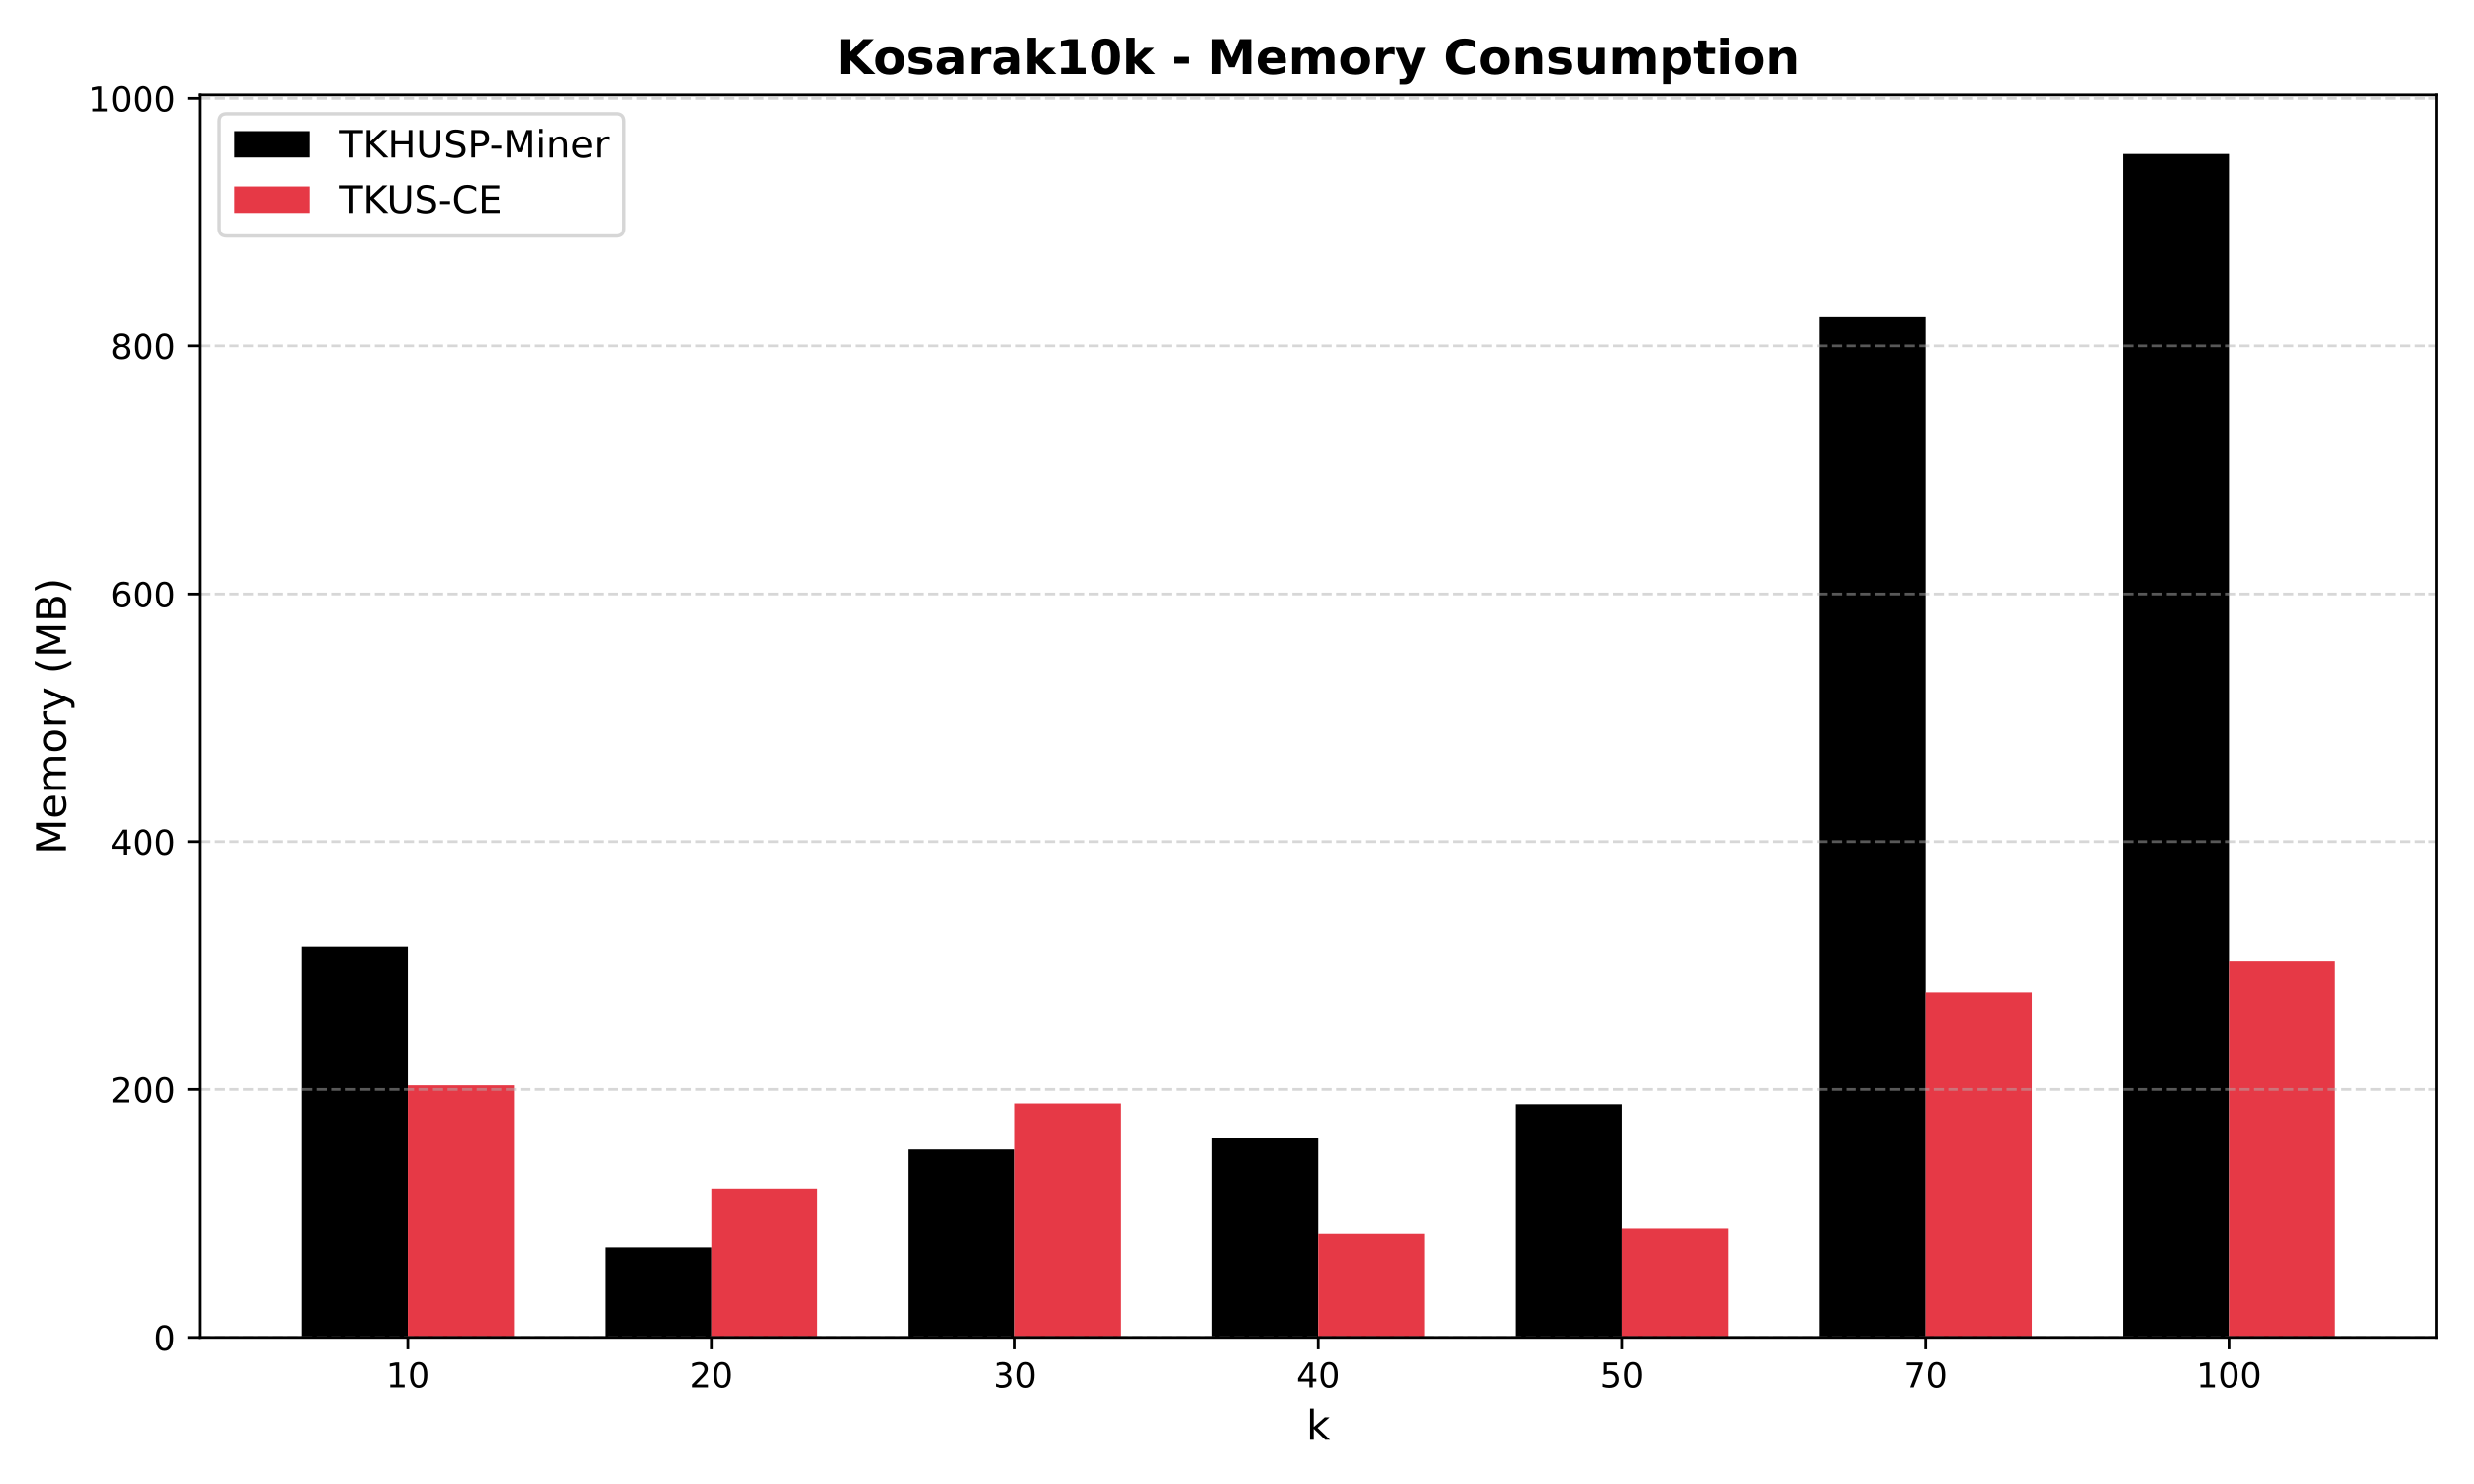
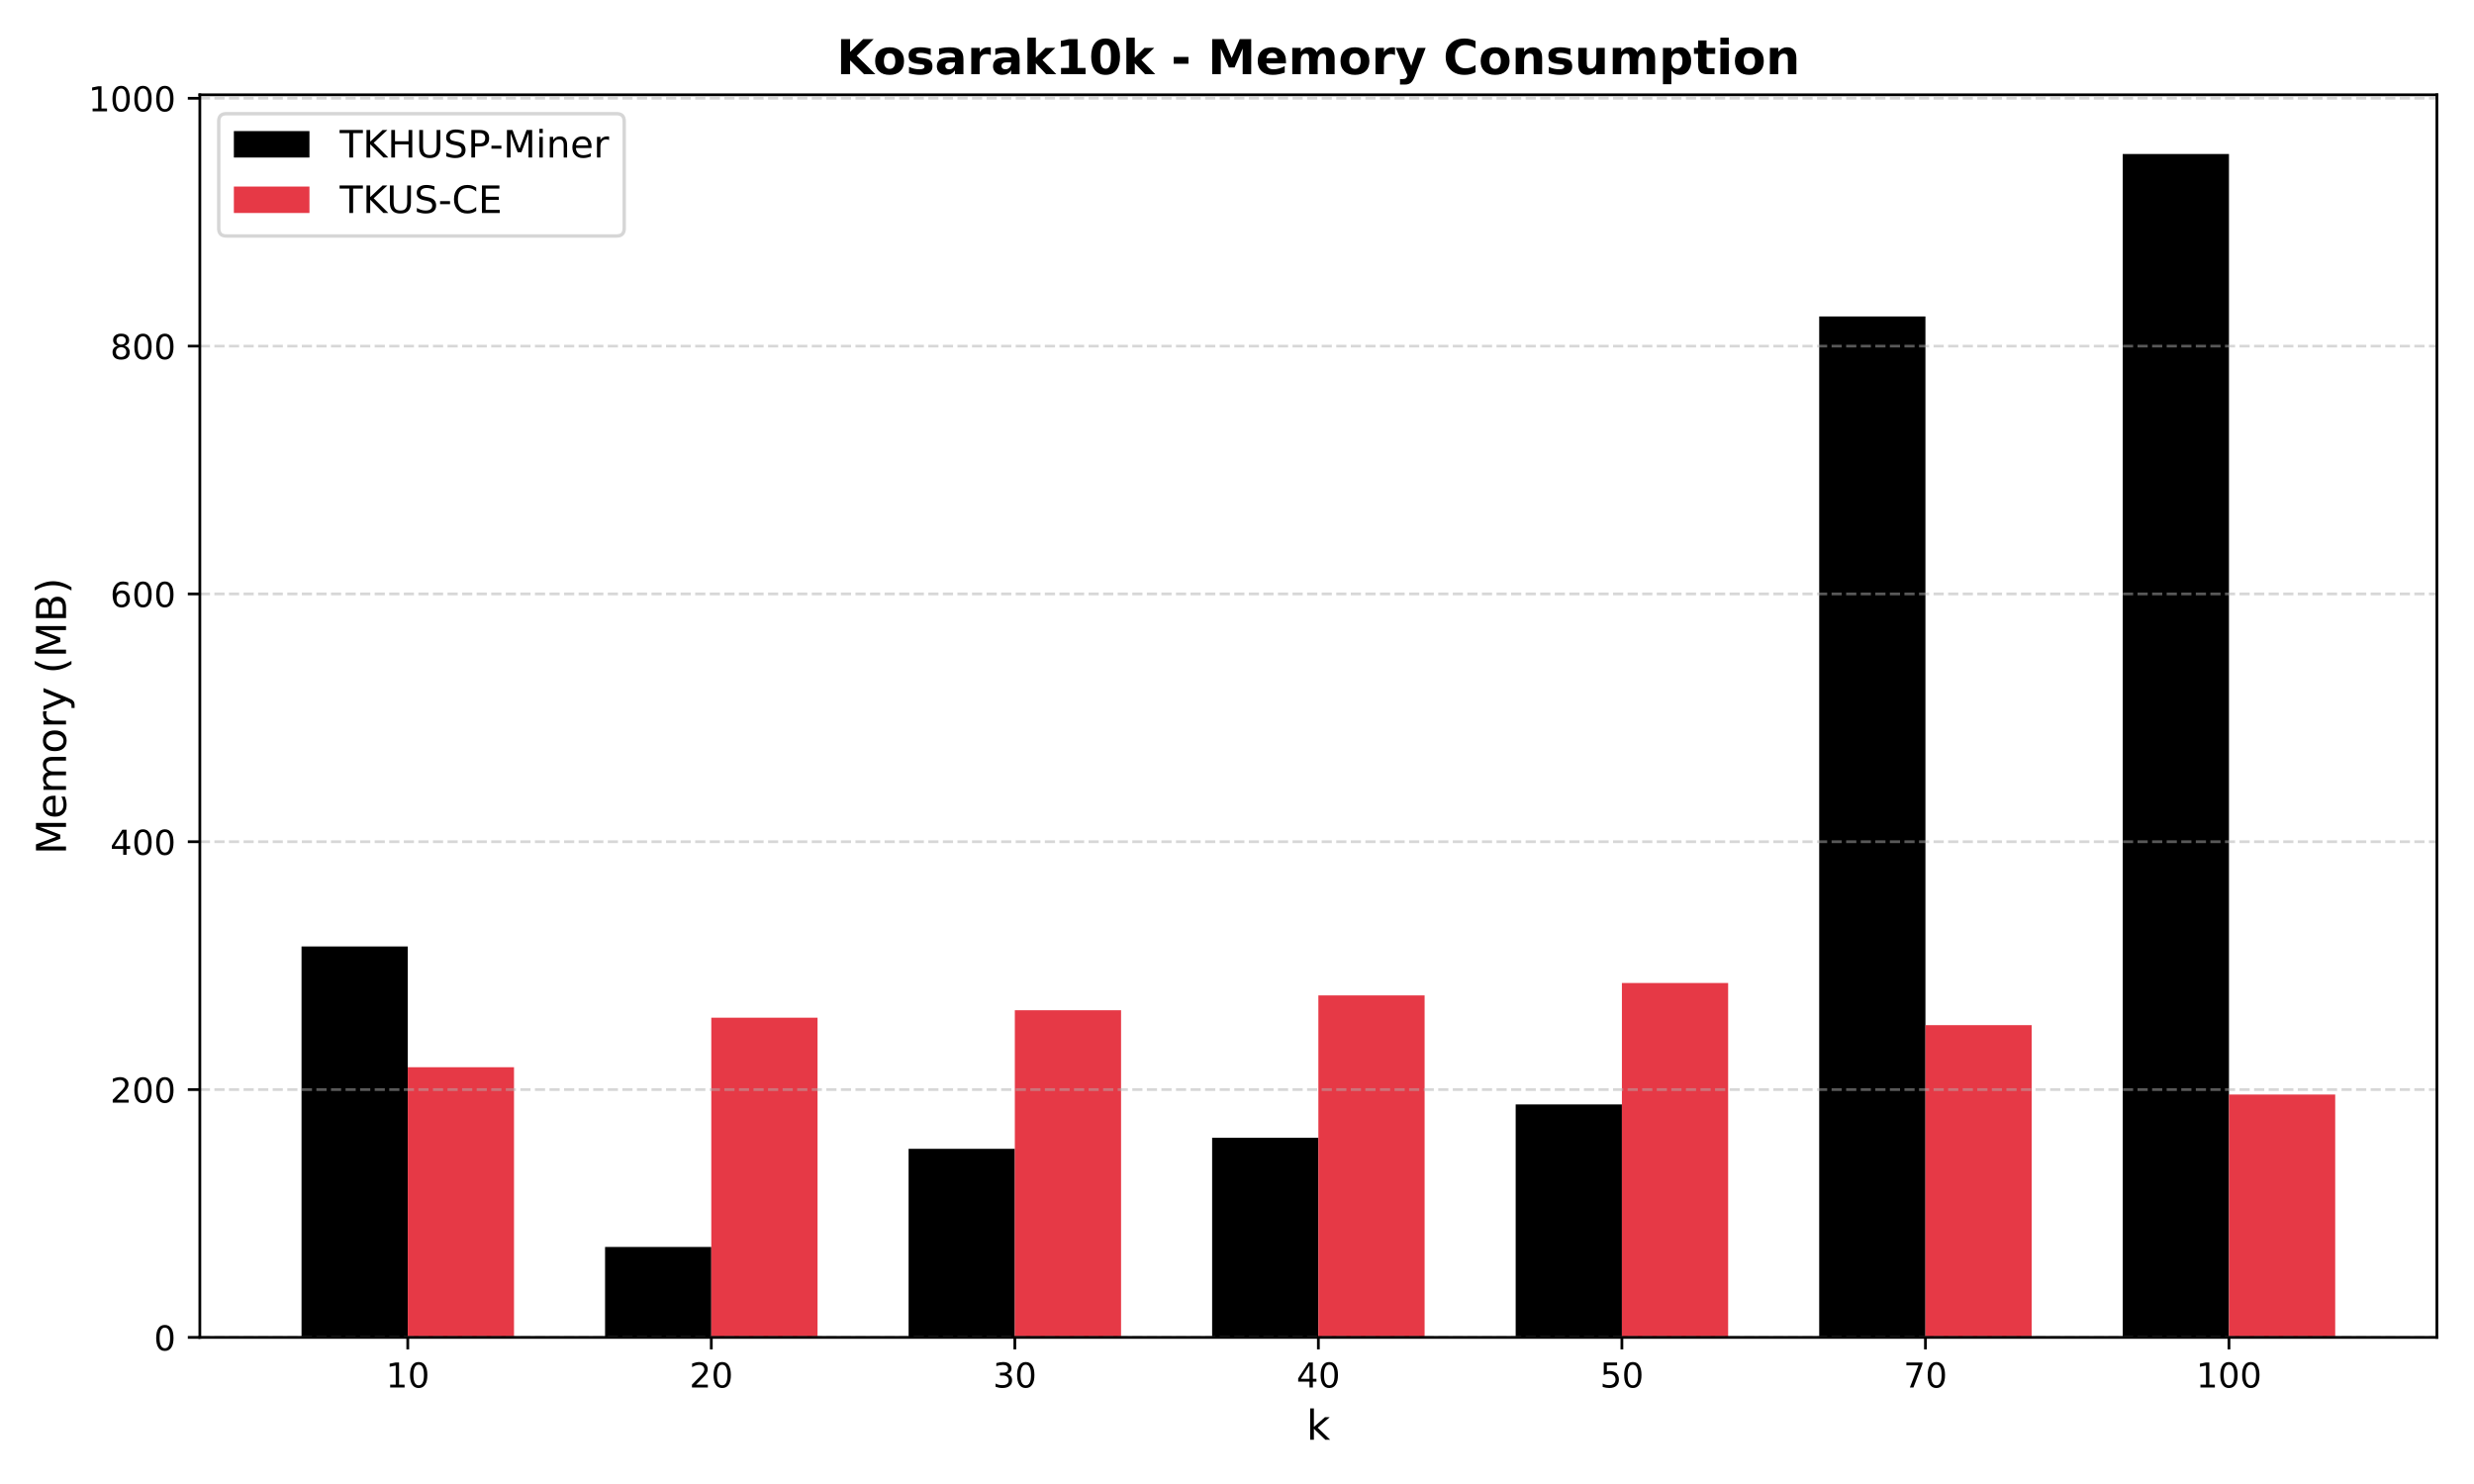
<svg xmlns="http://www.w3.org/2000/svg" xmlns:xlink="http://www.w3.org/1999/xlink" width="720pt" height="432pt" viewBox="0 0 720 432" version="1.1">
  <defs>
    <style type="text/css">*{stroke-linejoin: round; stroke-linecap: butt}</style>
  </defs>
  <g id="figure_1">
    <g id="patch_1">
      <path d="M 0 432  L 720 432  L 720 0  L 0 0  z " style="fill: #ffffff" />
    </g>
    <g id="axes_1">
      <g id="patch_2">
        <path d="M 58.16 389.32  L 709.2 389.32  L 709.2 27.6  L 58.16 27.6  z " style="fill: #ffffff" />
      </g>
      <g id="patch_3">
-         <path d="M 87.753 389.32  L 118.671 389.32  L 118.671 275.526  L 87.753 275.526  z " clip-path="url(#p017dfba646)" />
+         <path d="M 87.753 389.32  L 118.671 389.32  L 118.671 275.526  L 87.753 275.526  z " clip-path="url(#p4ea5aed1b7)" />
      </g>
      <g id="patch_4">
-         <path d="M 176.089 389.32  L 207.007 389.32  L 207.007 363.003  L 176.089 363.003  z " clip-path="url(#p017dfba646)" />
+         <path d="M 176.089 389.32  L 207.007 389.32  L 207.007 363.003  L 176.089 363.003  z " clip-path="url(#p4ea5aed1b7)" />
      </g>
      <g id="patch_5">
-         <path d="M 264.426 389.32  L 295.344 389.32  L 295.344 334.43  L 264.426 334.43  z " clip-path="url(#p017dfba646)" />
+         <path d="M 264.426 389.32  L 295.344 389.32  L 295.344 334.43  L 264.426 334.43  z " clip-path="url(#p4ea5aed1b7)" />
      </g>
      <g id="patch_6">
-         <path d="M 352.762 389.32  L 383.68 389.32  L 383.68 331.208  L 352.762 331.208  z " clip-path="url(#p017dfba646)" />
+         <path d="M 352.762 389.32  L 383.68 389.32  L 383.68 331.208  L 352.762 331.208  z " clip-path="url(#p4ea5aed1b7)" />
      </g>
      <g id="patch_7">
-         <path d="M 441.099 389.32  L 472.016 389.32  L 472.016 321.503  L 441.099 321.503  z " clip-path="url(#p017dfba646)" />
+         <path d="M 441.099 389.32  L 472.016 389.32  L 472.016 321.503  L 441.099 321.503  z " clip-path="url(#p4ea5aed1b7)" />
      </g>
      <g id="patch_8">
-         <path d="M 529.435 389.32  L 560.353 389.32  L 560.353 92.13  L 529.435 92.13  z " clip-path="url(#p017dfba646)" />
+         <path d="M 529.435 389.32  L 560.353 389.32  L 560.353 92.13  L 529.435 92.13  z " clip-path="url(#p4ea5aed1b7)" />
      </g>
      <g id="patch_9">
-         <path d="M 617.772 389.32  L 648.689 389.32  L 648.689 44.825  L 617.772 44.825  z " clip-path="url(#p017dfba646)" />
+         <path d="M 617.772 389.32  L 648.689 389.32  L 648.689 44.825  L 617.772 44.825  z " clip-path="url(#p4ea5aed1b7)" />
      </g>
      <g id="patch_10">
-         <path d="M 118.671 389.32  L 149.588 389.32  L 149.588 315.969  L 118.671 315.969  z " clip-path="url(#p017dfba646)" style="fill: #e63946" />
+         <path d="M 118.671 389.32  L 149.588 389.32  L 149.588 310.685  L 118.671 310.685  z " clip-path="url(#p4ea5aed1b7)" style="fill: #e63946" />
      </g>
      <g id="patch_11">
-         <path d="M 207.007 389.32  L 237.925 389.32  L 237.925 346.114  L 207.007 346.114  z " clip-path="url(#p017dfba646)" style="fill: #e63946" />
+         <path d="M 207.007 389.32  L 237.925 389.32  L 237.925 296.256  L 207.007 296.256  z " clip-path="url(#p4ea5aed1b7)" style="fill: #e63946" />
      </g>
      <g id="patch_12">
-         <path d="M 295.344 389.32  L 326.261 389.32  L 326.261 321.279  L 295.344 321.279  z " clip-path="url(#p017dfba646)" style="fill: #e63946" />
+         <path d="M 295.344 389.32  L 326.261 389.32  L 326.261 294.092  L 295.344 294.092  z " clip-path="url(#p4ea5aed1b7)" style="fill: #e63946" />
      </g>
      <g id="patch_13">
-         <path d="M 383.68 389.32  L 414.598 389.32  L 414.598 359.06  L 383.68 359.06  z " clip-path="url(#p017dfba646)" style="fill: #e63946" />
+         <path d="M 383.68 389.32  L 414.598 389.32  L 414.598 289.764  L 383.68 289.764  z " clip-path="url(#p4ea5aed1b7)" style="fill: #e63946" />
      </g>
      <g id="patch_14">
-         <path d="M 472.016 389.32  L 502.934 389.32  L 502.934 357.538  L 472.016 357.538  z " clip-path="url(#p017dfba646)" style="fill: #e63946" />
+         <path d="M 472.016 389.32  L 502.934 389.32  L 502.934 286.156  L 472.016 286.156  z " clip-path="url(#p4ea5aed1b7)" style="fill: #e63946" />
      </g>
      <g id="patch_15">
-         <path d="M 560.353 389.32  L 591.271 389.32  L 591.271 288.984  L 560.353 288.984  z " clip-path="url(#p017dfba646)" style="fill: #e63946" />
+         <path d="M 560.353 389.32  L 591.271 389.32  L 591.271 298.421  L 560.353 298.421  z " clip-path="url(#p4ea5aed1b7)" style="fill: #e63946" />
      </g>
      <g id="patch_16">
-         <path d="M 648.689 389.32  L 679.607 389.32  L 679.607 279.689  L 648.689 279.689  z " clip-path="url(#p017dfba646)" style="fill: #e63946" />
+         <path d="M 648.689 389.32  L 679.607 389.32  L 679.607 318.62  L 648.689 318.62  z " clip-path="url(#p4ea5aed1b7)" style="fill: #e63946" />
      </g>
      <g id="matplotlib.axis_1">
        <g id="xtick_1">
          <g id="line2d_1">
            <defs>
-               <path id="mff058207bd" d="M 0 0  L 0 3.5  " style="stroke: #000000; stroke-width: 0.8" />
-             </defs>
-             <g>
-               <use xlink:href="#mff058207bd" x="118.671" y="389.32" style="stroke: #000000; stroke-width: 0.8" />
+               <path id="m347b36c6cf" d="M 0 0  L 0 3.5  " style="stroke: #000000; stroke-width: 0.8" />
+             </defs>
+             <g>
+               <use xlink:href="#m347b36c6cf" x="118.671" y="389.32" style="stroke: #000000; stroke-width: 0.8" />
            </g>
          </g>
          <g id="text_1">
            <g transform="translate(112.308 403.9184) scale(0.1 -0.1)">
              <defs>
                <path id="DejaVuSans-31" d="M 794 531  L 1825 531  L 1825 4091  L 703 3866  L 703 4441  L 1819 4666  L 2450 4666  L 2450 531  L 3481 531  L 3481 0  L 794 0  L 794 531  z " transform="scale(0.015625)" />
                <path id="DejaVuSans-30" d="M 2034 4250  Q 1547 4250 1301 3770  Q 1056 3291 1056 2328  Q 1056 1369 1301 889  Q 1547 409 2034 409  Q 2525 409 2770 889  Q 3016 1369 3016 2328  Q 3016 3291 2770 3770  Q 2525 4250 2034 4250  z M 2034 4750  Q 2819 4750 3233 4129  Q 3647 3509 3647 2328  Q 3647 1150 3233 529  Q 2819 -91 2034 -91  Q 1250 -91 836 529  Q 422 1150 422 2328  Q 422 3509 836 4129  Q 1250 4750 2034 4750  z " transform="scale(0.015625)" />
              </defs>
              <use xlink:href="#DejaVuSans-31" />
              <use xlink:href="#DejaVuSans-30" x="63.623" />
            </g>
          </g>
        </g>
        <g id="xtick_2">
          <g id="line2d_2">
            <g>
-               <use xlink:href="#mff058207bd" x="207.007" y="389.32" style="stroke: #000000; stroke-width: 0.8" />
+               <use xlink:href="#m347b36c6cf" x="207.007" y="389.32" style="stroke: #000000; stroke-width: 0.8" />
            </g>
          </g>
          <g id="text_2">
            <g transform="translate(200.6445 403.9184) scale(0.1 -0.1)">
              <defs>
                <path id="DejaVuSans-32" d="M 1228 531  L 3431 531  L 3431 0  L 469 0  L 469 531  Q 828 903 1448 1529  Q 2069 2156 2228 2338  Q 2531 2678 2651 2914  Q 2772 3150 2772 3378  Q 2772 3750 2511 3984  Q 2250 4219 1831 4219  Q 1534 4219 1204 4116  Q 875 4013 500 3803  L 500 4441  Q 881 4594 1212 4672  Q 1544 4750 1819 4750  Q 2544 4750 2975 4387  Q 3406 4025 3406 3419  Q 3406 3131 3298 2873  Q 3191 2616 2906 2266  Q 2828 2175 2409 1742  Q 1991 1309 1228 531  z " transform="scale(0.015625)" />
              </defs>
              <use xlink:href="#DejaVuSans-32" />
              <use xlink:href="#DejaVuSans-30" x="63.623" />
            </g>
          </g>
        </g>
        <g id="xtick_3">
          <g id="line2d_3">
            <g>
-               <use xlink:href="#mff058207bd" x="295.344" y="389.32" style="stroke: #000000; stroke-width: 0.8" />
+               <use xlink:href="#m347b36c6cf" x="295.344" y="389.32" style="stroke: #000000; stroke-width: 0.8" />
            </g>
          </g>
          <g id="text_3">
            <g transform="translate(288.981 403.9184) scale(0.1 -0.1)">
              <defs>
                <path id="DejaVuSans-33" d="M 2597 2516  Q 3050 2419 3304 2112  Q 3559 1806 3559 1356  Q 3559 666 3084 287  Q 2609 -91 1734 -91  Q 1441 -91 1130 -33  Q 819 25 488 141  L 488 750  Q 750 597 1062 519  Q 1375 441 1716 441  Q 2309 441 2620 675  Q 2931 909 2931 1356  Q 2931 1769 2642 2001  Q 2353 2234 1838 2234  L 1294 2234  L 1294 2753  L 1863 2753  Q 2328 2753 2575 2939  Q 2822 3125 2822 3475  Q 2822 3834 2567 4026  Q 2313 4219 1838 4219  Q 1578 4219 1281 4162  Q 984 4106 628 3988  L 628 4550  Q 988 4650 1302 4700  Q 1616 4750 1894 4750  Q 2613 4750 3031 4423  Q 3450 4097 3450 3541  Q 3450 3153 3228 2886  Q 3006 2619 2597 2516  z " transform="scale(0.015625)" />
              </defs>
              <use xlink:href="#DejaVuSans-33" />
              <use xlink:href="#DejaVuSans-30" x="63.623" />
            </g>
          </g>
        </g>
        <g id="xtick_4">
          <g id="line2d_4">
            <g>
-               <use xlink:href="#mff058207bd" x="383.68" y="389.32" style="stroke: #000000; stroke-width: 0.8" />
+               <use xlink:href="#m347b36c6cf" x="383.68" y="389.32" style="stroke: #000000; stroke-width: 0.8" />
            </g>
          </g>
          <g id="text_4">
            <g transform="translate(377.3175 403.9184) scale(0.1 -0.1)">
              <defs>
                <path id="DejaVuSans-34" d="M 2419 4116  L 825 1625  L 2419 1625  L 2419 4116  z M 2253 4666  L 3047 4666  L 3047 1625  L 3713 1625  L 3713 1100  L 3047 1100  L 3047 0  L 2419 0  L 2419 1100  L 313 1100  L 313 1709  L 2253 4666  z " transform="scale(0.015625)" />
              </defs>
              <use xlink:href="#DejaVuSans-34" />
              <use xlink:href="#DejaVuSans-30" x="63.623" />
            </g>
          </g>
        </g>
        <g id="xtick_5">
          <g id="line2d_5">
            <g>
-               <use xlink:href="#mff058207bd" x="472.016" y="389.32" style="stroke: #000000; stroke-width: 0.8" />
+               <use xlink:href="#m347b36c6cf" x="472.016" y="389.32" style="stroke: #000000; stroke-width: 0.8" />
            </g>
          </g>
          <g id="text_5">
            <g transform="translate(465.654 403.9184) scale(0.1 -0.1)">
              <defs>
                <path id="DejaVuSans-35" d="M 691 4666  L 3169 4666  L 3169 4134  L 1269 4134  L 1269 2991  Q 1406 3038 1543 3061  Q 1681 3084 1819 3084  Q 2600 3084 3056 2656  Q 3513 2228 3513 1497  Q 3513 744 3044 326  Q 2575 -91 1722 -91  Q 1428 -91 1123 -41  Q 819 9 494 109  L 494 744  Q 775 591 1075 516  Q 1375 441 1709 441  Q 2250 441 2565 725  Q 2881 1009 2881 1497  Q 2881 1984 2565 2268  Q 2250 2553 1709 2553  Q 1456 2553 1204 2497  Q 953 2441 691 2322  L 691 4666  z " transform="scale(0.015625)" />
              </defs>
              <use xlink:href="#DejaVuSans-35" />
              <use xlink:href="#DejaVuSans-30" x="63.623" />
            </g>
          </g>
        </g>
        <g id="xtick_6">
          <g id="line2d_6">
            <g>
-               <use xlink:href="#mff058207bd" x="560.353" y="389.32" style="stroke: #000000; stroke-width: 0.8" />
+               <use xlink:href="#m347b36c6cf" x="560.353" y="389.32" style="stroke: #000000; stroke-width: 0.8" />
            </g>
          </g>
          <g id="text_6">
            <g transform="translate(553.9905 403.9184) scale(0.1 -0.1)">
              <defs>
                <path id="DejaVuSans-37" d="M 525 4666  L 3525 4666  L 3525 4397  L 1831 0  L 1172 0  L 2766 4134  L 525 4134  L 525 4666  z " transform="scale(0.015625)" />
              </defs>
              <use xlink:href="#DejaVuSans-37" />
              <use xlink:href="#DejaVuSans-30" x="63.623" />
            </g>
          </g>
        </g>
        <g id="xtick_7">
          <g id="line2d_7">
            <g>
-               <use xlink:href="#mff058207bd" x="648.689" y="389.32" style="stroke: #000000; stroke-width: 0.8" />
+               <use xlink:href="#m347b36c6cf" x="648.689" y="389.32" style="stroke: #000000; stroke-width: 0.8" />
            </g>
          </g>
          <g id="text_7">
            <g transform="translate(639.1457 403.9184) scale(0.1 -0.1)">
              <use xlink:href="#DejaVuSans-31" />
              <use xlink:href="#DejaVuSans-30" x="63.623" />
              <use xlink:href="#DejaVuSans-30" x="127.246" />
            </g>
          </g>
        </g>
        <g id="text_8">
          <g transform="translate(380.2056 419.1162) scale(0.12 -0.12)">
            <defs>
              <path id="DejaVuSans-6b" d="M 581 4863  L 1159 4863  L 1159 1991  L 2875 3500  L 3609 3500  L 1753 1863  L 3688 0  L 2938 0  L 1159 1709  L 1159 0  L 581 0  L 581 4863  z " transform="scale(0.015625)" />
            </defs>
            <use xlink:href="#DejaVuSans-6b" />
          </g>
        </g>
      </g>
      <g id="matplotlib.axis_2">
        <g id="ytick_1">
          <g id="line2d_8">
-             <path d="M 58.16 389.32  L 709.2 389.32  " clip-path="url(#p017dfba646)" style="fill: none; stroke-dasharray: 2.96,1.28; stroke-dashoffset: 0; stroke: #b0b0b0; stroke-opacity: 0.5; stroke-width: 0.8" />
+             <path d="M 58.16 389.32  L 709.2 389.32  " clip-path="url(#p4ea5aed1b7)" style="fill: none; stroke-dasharray: 2.96,1.28; stroke-dashoffset: 0; stroke: #b0b0b0; stroke-opacity: 0.5; stroke-width: 0.8" />
          </g>
          <g id="line2d_9">
            <defs>
-               <path id="m0a31e9b65e" d="M 0 0  L -3.5 0  " style="stroke: #000000; stroke-width: 0.8" />
-             </defs>
-             <g>
-               <use xlink:href="#m0a31e9b65e" x="58.16" y="389.32" style="stroke: #000000; stroke-width: 0.8" />
+               <path id="m7a2cf9273a" d="M 0 0  L -3.5 0  " style="stroke: #000000; stroke-width: 0.8" />
+             </defs>
+             <g>
+               <use xlink:href="#m7a2cf9273a" x="58.16" y="389.32" style="stroke: #000000; stroke-width: 0.8" />
            </g>
          </g>
          <g id="text_9">
            <g transform="translate(44.7975 393.1192) scale(0.1 -0.1)">
              <use xlink:href="#DejaVuSans-30" />
            </g>
          </g>
        </g>
        <g id="ytick_2">
          <g id="line2d_10">
-             <path d="M 58.16 317.178  L 709.2 317.178  " clip-path="url(#p017dfba646)" style="fill: none; stroke-dasharray: 2.96,1.28; stroke-dashoffset: 0; stroke: #b0b0b0; stroke-opacity: 0.5; stroke-width: 0.8" />
+             <path d="M 58.16 317.178  L 709.2 317.178  " clip-path="url(#p4ea5aed1b7)" style="fill: none; stroke-dasharray: 2.96,1.28; stroke-dashoffset: 0; stroke: #b0b0b0; stroke-opacity: 0.5; stroke-width: 0.8" />
          </g>
          <g id="line2d_11">
            <g>
-               <use xlink:href="#m0a31e9b65e" x="58.16" y="317.178" style="stroke: #000000; stroke-width: 0.8" />
+               <use xlink:href="#m7a2cf9273a" x="58.16" y="317.178" style="stroke: #000000; stroke-width: 0.8" />
            </g>
          </g>
          <g id="text_10">
            <g transform="translate(32.0725 320.9769) scale(0.1 -0.1)">
              <use xlink:href="#DejaVuSans-32" />
              <use xlink:href="#DejaVuSans-30" x="63.623" />
              <use xlink:href="#DejaVuSans-30" x="127.246" />
            </g>
          </g>
        </g>
        <g id="ytick_3">
          <g id="line2d_12">
-             <path d="M 58.16 245.035  L 709.2 245.035  " clip-path="url(#p017dfba646)" style="fill: none; stroke-dasharray: 2.96,1.28; stroke-dashoffset: 0; stroke: #b0b0b0; stroke-opacity: 0.5; stroke-width: 0.8" />
+             <path d="M 58.16 245.035  L 709.2 245.035  " clip-path="url(#p4ea5aed1b7)" style="fill: none; stroke-dasharray: 2.96,1.28; stroke-dashoffset: 0; stroke: #b0b0b0; stroke-opacity: 0.5; stroke-width: 0.8" />
          </g>
          <g id="line2d_13">
            <g>
-               <use xlink:href="#m0a31e9b65e" x="58.16" y="245.035" style="stroke: #000000; stroke-width: 0.8" />
+               <use xlink:href="#m7a2cf9273a" x="58.16" y="245.035" style="stroke: #000000; stroke-width: 0.8" />
            </g>
          </g>
          <g id="text_11">
            <g transform="translate(32.0725 248.8345) scale(0.1 -0.1)">
              <use xlink:href="#DejaVuSans-34" />
              <use xlink:href="#DejaVuSans-30" x="63.623" />
              <use xlink:href="#DejaVuSans-30" x="127.246" />
            </g>
          </g>
        </g>
        <g id="ytick_4">
          <g id="line2d_14">
-             <path d="M 58.16 172.893  L 709.2 172.893  " clip-path="url(#p017dfba646)" style="fill: none; stroke-dasharray: 2.96,1.28; stroke-dashoffset: 0; stroke: #b0b0b0; stroke-opacity: 0.5; stroke-width: 0.8" />
+             <path d="M 58.16 172.893  L 709.2 172.893  " clip-path="url(#p4ea5aed1b7)" style="fill: none; stroke-dasharray: 2.96,1.28; stroke-dashoffset: 0; stroke: #b0b0b0; stroke-opacity: 0.5; stroke-width: 0.8" />
          </g>
          <g id="line2d_15">
            <g>
-               <use xlink:href="#m0a31e9b65e" x="58.16" y="172.893" style="stroke: #000000; stroke-width: 0.8" />
+               <use xlink:href="#m7a2cf9273a" x="58.16" y="172.893" style="stroke: #000000; stroke-width: 0.8" />
            </g>
          </g>
          <g id="text_12">
            <g transform="translate(32.0725 176.6921) scale(0.1 -0.1)">
              <defs>
                <path id="DejaVuSans-36" d="M 2113 2584  Q 1688 2584 1439 2293  Q 1191 2003 1191 1497  Q 1191 994 1439 701  Q 1688 409 2113 409  Q 2538 409 2786 701  Q 3034 994 3034 1497  Q 3034 2003 2786 2293  Q 2538 2584 2113 2584  z M 3366 4563  L 3366 3988  Q 3128 4100 2886 4159  Q 2644 4219 2406 4219  Q 1781 4219 1451 3797  Q 1122 3375 1075 2522  Q 1259 2794 1537 2939  Q 1816 3084 2150 3084  Q 2853 3084 3261 2657  Q 3669 2231 3669 1497  Q 3669 778 3244 343  Q 2819 -91 2113 -91  Q 1303 -91 875 529  Q 447 1150 447 2328  Q 447 3434 972 4092  Q 1497 4750 2381 4750  Q 2619 4750 2861 4703  Q 3103 4656 3366 4563  z " transform="scale(0.015625)" />
              </defs>
              <use xlink:href="#DejaVuSans-36" />
              <use xlink:href="#DejaVuSans-30" x="63.623" />
              <use xlink:href="#DejaVuSans-30" x="127.246" />
            </g>
          </g>
        </g>
        <g id="ytick_5">
          <g id="line2d_16">
-             <path d="M 58.16 100.751  L 709.2 100.751  " clip-path="url(#p017dfba646)" style="fill: none; stroke-dasharray: 2.96,1.28; stroke-dashoffset: 0; stroke: #b0b0b0; stroke-opacity: 0.5; stroke-width: 0.8" />
+             <path d="M 58.16 100.751  L 709.2 100.751  " clip-path="url(#p4ea5aed1b7)" style="fill: none; stroke-dasharray: 2.96,1.28; stroke-dashoffset: 0; stroke: #b0b0b0; stroke-opacity: 0.5; stroke-width: 0.8" />
          </g>
          <g id="line2d_17">
            <g>
-               <use xlink:href="#m0a31e9b65e" x="58.16" y="100.751" style="stroke: #000000; stroke-width: 0.8" />
+               <use xlink:href="#m7a2cf9273a" x="58.16" y="100.751" style="stroke: #000000; stroke-width: 0.8" />
            </g>
          </g>
          <g id="text_13">
            <g transform="translate(32.0725 104.5498) scale(0.1 -0.1)">
              <defs>
                <path id="DejaVuSans-38" d="M 2034 2216  Q 1584 2216 1326 1975  Q 1069 1734 1069 1313  Q 1069 891 1326 650  Q 1584 409 2034 409  Q 2484 409 2743 651  Q 3003 894 3003 1313  Q 3003 1734 2745 1975  Q 2488 2216 2034 2216  z M 1403 2484  Q 997 2584 770 2862  Q 544 3141 544 3541  Q 544 4100 942 4425  Q 1341 4750 2034 4750  Q 2731 4750 3128 4425  Q 3525 4100 3525 3541  Q 3525 3141 3298 2862  Q 3072 2584 2669 2484  Q 3125 2378 3379 2068  Q 3634 1759 3634 1313  Q 3634 634 3220 271  Q 2806 -91 2034 -91  Q 1263 -91 848 271  Q 434 634 434 1313  Q 434 1759 690 2068  Q 947 2378 1403 2484  z M 1172 3481  Q 1172 3119 1398 2916  Q 1625 2713 2034 2713  Q 2441 2713 2670 2916  Q 2900 3119 2900 3481  Q 2900 3844 2670 4047  Q 2441 4250 2034 4250  Q 1625 4250 1398 4047  Q 1172 3844 1172 3481  z " transform="scale(0.015625)" />
              </defs>
              <use xlink:href="#DejaVuSans-38" />
              <use xlink:href="#DejaVuSans-30" x="63.623" />
              <use xlink:href="#DejaVuSans-30" x="127.246" />
            </g>
          </g>
        </g>
        <g id="ytick_6">
          <g id="line2d_18">
-             <path d="M 58.16 28.608  L 709.2 28.608  " clip-path="url(#p017dfba646)" style="fill: none; stroke-dasharray: 2.96,1.28; stroke-dashoffset: 0; stroke: #b0b0b0; stroke-opacity: 0.5; stroke-width: 0.8" />
+             <path d="M 58.16 28.608  L 709.2 28.608  " clip-path="url(#p4ea5aed1b7)" style="fill: none; stroke-dasharray: 2.96,1.28; stroke-dashoffset: 0; stroke: #b0b0b0; stroke-opacity: 0.5; stroke-width: 0.8" />
          </g>
          <g id="line2d_19">
            <g>
-               <use xlink:href="#m0a31e9b65e" x="58.16" y="28.608" style="stroke: #000000; stroke-width: 0.8" />
+               <use xlink:href="#m7a2cf9273a" x="58.16" y="28.608" style="stroke: #000000; stroke-width: 0.8" />
            </g>
          </g>
          <g id="text_14">
            <g transform="translate(25.71 32.4074) scale(0.1 -0.1)">
              <use xlink:href="#DejaVuSans-31" />
              <use xlink:href="#DejaVuSans-30" x="63.623" />
              <use xlink:href="#DejaVuSans-30" x="127.246" />
              <use xlink:href="#DejaVuSans-30" x="190.869" />
            </g>
          </g>
        </g>
        <g id="text_15">
          <g transform="translate(19.21438 248.7444) rotate(-90) scale(0.12 -0.12)">
            <defs>
              <path id="DejaVuSans-4d" d="M 628 4666  L 1569 4666  L 2759 1491  L 3956 4666  L 4897 4666  L 4897 0  L 4281 0  L 4281 4097  L 3078 897  L 2444 897  L 1241 4097  L 1241 0  L 628 0  L 628 4666  z " transform="scale(0.015625)" />
              <path id="DejaVuSans-65" d="M 3597 1894  L 3597 1613  L 953 1613  Q 991 1019 1311 708  Q 1631 397 2203 397  Q 2534 397 2845 478  Q 3156 559 3463 722  L 3463 178  Q 3153 47 2828 -22  Q 2503 -91 2169 -91  Q 1331 -91 842 396  Q 353 884 353 1716  Q 353 2575 817 3079  Q 1281 3584 2069 3584  Q 2775 3584 3186 3129  Q 3597 2675 3597 1894  z M 3022 2063  Q 3016 2534 2758 2815  Q 2500 3097 2075 3097  Q 1594 3097 1305 2825  Q 1016 2553 972 2059  L 3022 2063  z " transform="scale(0.015625)" />
              <path id="DejaVuSans-6d" d="M 3328 2828  Q 3544 3216 3844 3400  Q 4144 3584 4550 3584  Q 5097 3584 5394 3201  Q 5691 2819 5691 2113  L 5691 0  L 5113 0  L 5113 2094  Q 5113 2597 4934 2840  Q 4756 3084 4391 3084  Q 3944 3084 3684 2787  Q 3425 2491 3425 1978  L 3425 0  L 2847 0  L 2847 2094  Q 2847 2600 2669 2842  Q 2491 3084 2119 3084  Q 1678 3084 1418 2786  Q 1159 2488 1159 1978  L 1159 0  L 581 0  L 581 3500  L 1159 3500  L 1159 2956  Q 1356 3278 1631 3431  Q 1906 3584 2284 3584  Q 2666 3584 2933 3390  Q 3200 3197 3328 2828  z " transform="scale(0.015625)" />
              <path id="DejaVuSans-6f" d="M 1959 3097  Q 1497 3097 1228 2736  Q 959 2375 959 1747  Q 959 1119 1226 758  Q 1494 397 1959 397  Q 2419 397 2687 759  Q 2956 1122 2956 1747  Q 2956 2369 2687 2733  Q 2419 3097 1959 3097  z M 1959 3584  Q 2709 3584 3137 3096  Q 3566 2609 3566 1747  Q 3566 888 3137 398  Q 2709 -91 1959 -91  Q 1206 -91 779 398  Q 353 888 353 1747  Q 353 2609 779 3096  Q 1206 3584 1959 3584  z " transform="scale(0.015625)" />
              <path id="DejaVuSans-72" d="M 2631 2963  Q 2534 3019 2420 3045  Q 2306 3072 2169 3072  Q 1681 3072 1420 2755  Q 1159 2438 1159 1844  L 1159 0  L 581 0  L 581 3500  L 1159 3500  L 1159 2956  Q 1341 3275 1631 3429  Q 1922 3584 2338 3584  Q 2397 3584 2469 3576  Q 2541 3569 2628 3553  L 2631 2963  z " transform="scale(0.015625)" />
              <path id="DejaVuSans-79" d="M 2059 -325  Q 1816 -950 1584 -1140  Q 1353 -1331 966 -1331  L 506 -1331  L 506 -850  L 844 -850  Q 1081 -850 1212 -737  Q 1344 -625 1503 -206  L 1606 56  L 191 3500  L 800 3500  L 1894 763  L 2988 3500  L 3597 3500  L 2059 -325  z " transform="scale(0.015625)" />
              <path id="DejaVuSans-20" transform="scale(0.015625)" />
              <path id="DejaVuSans-28" d="M 1984 4856  Q 1566 4138 1362 3434  Q 1159 2731 1159 2009  Q 1159 1288 1364 580  Q 1569 -128 1984 -844  L 1484 -844  Q 1016 -109 783 600  Q 550 1309 550 2009  Q 550 2706 781 3412  Q 1013 4119 1484 4856  L 1984 4856  z " transform="scale(0.015625)" />
              <path id="DejaVuSans-42" d="M 1259 2228  L 1259 519  L 2272 519  Q 2781 519 3026 730  Q 3272 941 3272 1375  Q 3272 1813 3026 2020  Q 2781 2228 2272 2228  L 1259 2228  z M 1259 4147  L 1259 2741  L 2194 2741  Q 2656 2741 2882 2914  Q 3109 3088 3109 3444  Q 3109 3797 2882 3972  Q 2656 4147 2194 4147  L 1259 4147  z M 628 4666  L 2241 4666  Q 2963 4666 3353 4366  Q 3744 4066 3744 3513  Q 3744 3084 3544 2831  Q 3344 2578 2956 2516  Q 3422 2416 3680 2098  Q 3938 1781 3938 1306  Q 3938 681 3513 340  Q 3088 0 2303 0  L 628 0  L 628 4666  z " transform="scale(0.015625)" />
              <path id="DejaVuSans-29" d="M 513 4856  L 1013 4856  Q 1481 4119 1714 3412  Q 1947 2706 1947 2009  Q 1947 1309 1714 600  Q 1481 -109 1013 -844  L 513 -844  Q 928 -128 1133 580  Q 1338 1288 1338 2009  Q 1338 2731 1133 3434  Q 928 4138 513 4856  z " transform="scale(0.015625)" />
            </defs>
            <use xlink:href="#DejaVuSans-4d" />
            <use xlink:href="#DejaVuSans-65" x="86.279" />
            <use xlink:href="#DejaVuSans-6d" x="147.803" />
            <use xlink:href="#DejaVuSans-6f" x="245.215" />
            <use xlink:href="#DejaVuSans-72" x="306.396" />
            <use xlink:href="#DejaVuSans-79" x="347.51" />
            <use xlink:href="#DejaVuSans-20" x="406.689" />
            <use xlink:href="#DejaVuSans-28" x="438.477" />
            <use xlink:href="#DejaVuSans-4d" x="477.49" />
            <use xlink:href="#DejaVuSans-42" x="563.77" />
            <use xlink:href="#DejaVuSans-29" x="632.373" />
          </g>
        </g>
      </g>
      <g id="patch_17">
        <path d="M 58.16 389.32  L 58.16 27.6  " style="fill: none; stroke: #000000; stroke-width: 0.8; stroke-linejoin: miter; stroke-linecap: square" />
      </g>
      <g id="patch_18">
        <path d="M 709.2 389.32  L 709.2 27.6  " style="fill: none; stroke: #000000; stroke-width: 0.8; stroke-linejoin: miter; stroke-linecap: square" />
      </g>
      <g id="patch_19">
        <path d="M 58.16 389.32  L 709.2 389.32  " style="fill: none; stroke: #000000; stroke-width: 0.8; stroke-linejoin: miter; stroke-linecap: square" />
      </g>
      <g id="patch_20">
        <path d="M 58.16 27.6  L 709.2 27.6  " style="fill: none; stroke: #000000; stroke-width: 0.8; stroke-linejoin: miter; stroke-linecap: square" />
      </g>
      <g id="text_16">
        <g transform="translate(243.4831 21.6) scale(0.14 -0.14)">
          <defs>
            <path id="DejaVuSans-Bold-4b" d="M 588 4666  L 1791 4666  L 1791 2963  L 3525 4666  L 4922 4666  L 2675 2456  L 5153 0  L 3647 0  L 1791 1838  L 1791 0  L 588 0  L 588 4666  z " transform="scale(0.015625)" />
            <path id="DejaVuSans-Bold-6f" d="M 2203 2784  Q 1831 2784 1636 2517  Q 1441 2250 1441 1747  Q 1441 1244 1636 976  Q 1831 709 2203 709  Q 2569 709 2762 976  Q 2956 1244 2956 1747  Q 2956 2250 2762 2517  Q 2569 2784 2203 2784  z M 2203 3584  Q 3106 3584 3614 3096  Q 4122 2609 4122 1747  Q 4122 884 3614 396  Q 3106 -91 2203 -91  Q 1297 -91 786 396  Q 275 884 275 1747  Q 275 2609 786 3096  Q 1297 3584 2203 3584  z " transform="scale(0.015625)" />
            <path id="DejaVuSans-Bold-73" d="M 3272 3391  L 3272 2541  Q 2913 2691 2578 2766  Q 2244 2841 1947 2841  Q 1628 2841 1473 2761  Q 1319 2681 1319 2516  Q 1319 2381 1436 2309  Q 1553 2238 1856 2203  L 2053 2175  Q 2913 2066 3209 1816  Q 3506 1566 3506 1031  Q 3506 472 3093 190  Q 2681 -91 1863 -91  Q 1516 -91 1145 -36  Q 775 19 384 128  L 384 978  Q 719 816 1070 734  Q 1422 653 1784 653  Q 2113 653 2278 743  Q 2444 834 2444 1013  Q 2444 1163 2330 1236  Q 2216 1309 1875 1350  L 1678 1375  Q 931 1469 631 1722  Q 331 1975 331 2491  Q 331 3047 712 3315  Q 1094 3584 1881 3584  Q 2191 3584 2531 3537  Q 2872 3491 3272 3391  z " transform="scale(0.015625)" />
            <path id="DejaVuSans-Bold-61" d="M 2106 1575  Q 1756 1575 1579 1456  Q 1403 1338 1403 1106  Q 1403 894 1545 773  Q 1688 653 1941 653  Q 2256 653 2472 879  Q 2688 1106 2688 1447  L 2688 1575  L 2106 1575  z M 3816 1997  L 3816 0  L 2688 0  L 2688 519  Q 2463 200 2181 54  Q 1900 -91 1497 -91  Q 953 -91 614 226  Q 275 544 275 1050  Q 275 1666 698 1953  Q 1122 2241 2028 2241  L 2688 2241  L 2688 2328  Q 2688 2594 2478 2717  Q 2269 2841 1825 2841  Q 1466 2841 1156 2769  Q 847 2697 581 2553  L 581 3406  Q 941 3494 1303 3539  Q 1666 3584 2028 3584  Q 2975 3584 3395 3211  Q 3816 2838 3816 1997  z " transform="scale(0.015625)" />
            <path id="DejaVuSans-Bold-72" d="M 3138 2547  Q 2991 2616 2845 2648  Q 2700 2681 2553 2681  Q 2122 2681 1889 2404  Q 1656 2128 1656 1613  L 1656 0  L 538 0  L 538 3500  L 1656 3500  L 1656 2925  Q 1872 3269 2151 3426  Q 2431 3584 2822 3584  Q 2878 3584 2943 3579  Q 3009 3575 3134 3559  L 3138 2547  z " transform="scale(0.015625)" />
            <path id="DejaVuSans-Bold-6b" d="M 538 4863  L 1656 4863  L 1656 2216  L 2944 3500  L 4244 3500  L 2534 1894  L 4378 0  L 3022 0  L 1656 1459  L 1656 0  L 538 0  L 538 4863  z " transform="scale(0.015625)" />
            <path id="DejaVuSans-Bold-31" d="M 750 831  L 1813 831  L 1813 3847  L 722 3622  L 722 4441  L 1806 4666  L 2950 4666  L 2950 831  L 4013 831  L 4013 0  L 750 0  L 750 831  z " transform="scale(0.015625)" />
            <path id="DejaVuSans-Bold-30" d="M 2944 2338  Q 2944 3213 2780 3570  Q 2616 3928 2228 3928  Q 1841 3928 1675 3570  Q 1509 3213 1509 2338  Q 1509 1453 1675 1090  Q 1841 728 2228 728  Q 2613 728 2778 1090  Q 2944 1453 2944 2338  z M 4147 2328  Q 4147 1169 3647 539  Q 3147 -91 2228 -91  Q 1306 -91 806 539  Q 306 1169 306 2328  Q 306 3491 806 4120  Q 1306 4750 2228 4750  Q 3147 4750 3647 4120  Q 4147 3491 4147 2328  z " transform="scale(0.015625)" />
            <path id="DejaVuSans-Bold-20" transform="scale(0.015625)" />
            <path id="DejaVuSans-Bold-2d" d="M 347 2297  L 2309 2297  L 2309 1388  L 347 1388  L 347 2297  z " transform="scale(0.015625)" />
            <path id="DejaVuSans-Bold-4d" d="M 588 4666  L 2119 4666  L 3181 2169  L 4250 4666  L 5778 4666  L 5778 0  L 4641 0  L 4641 3413  L 3566 897  L 2803 897  L 1728 3413  L 1728 0  L 588 0  L 588 4666  z " transform="scale(0.015625)" />
            <path id="DejaVuSans-Bold-65" d="M 4031 1759  L 4031 1441  L 1416 1441  Q 1456 1047 1700 850  Q 1944 653 2381 653  Q 2734 653 3104 758  Q 3475 863 3866 1075  L 3866 213  Q 3469 63 3072 -14  Q 2675 -91 2278 -91  Q 1328 -91 801 392  Q 275 875 275 1747  Q 275 2603 792 3093  Q 1309 3584 2216 3584  Q 3041 3584 3536 3087  Q 4031 2591 4031 1759  z M 2881 2131  Q 2881 2450 2695 2645  Q 2509 2841 2209 2841  Q 1884 2841 1681 2658  Q 1478 2475 1428 2131  L 2881 2131  z " transform="scale(0.015625)" />
            <path id="DejaVuSans-Bold-6d" d="M 3781 2919  Q 3994 3244 4286 3414  Q 4578 3584 4928 3584  Q 5531 3584 5847 3212  Q 6163 2841 6163 2131  L 6163 0  L 5038 0  L 5038 1825  Q 5041 1866 5042 1909  Q 5044 1953 5044 2034  Q 5044 2406 4934 2573  Q 4825 2741 4581 2741  Q 4263 2741 4089 2478  Q 3916 2216 3909 1719  L 3909 0  L 2784 0  L 2784 1825  Q 2784 2406 2684 2573  Q 2584 2741 2328 2741  Q 2006 2741 1831 2477  Q 1656 2213 1656 1722  L 1656 0  L 531 0  L 531 3500  L 1656 3500  L 1656 2988  Q 1863 3284 2130 3434  Q 2397 3584 2719 3584  Q 3081 3584 3359 3409  Q 3638 3234 3781 2919  z " transform="scale(0.015625)" />
            <path id="DejaVuSans-Bold-79" d="M 78 3500  L 1197 3500  L 2138 1125  L 2938 3500  L 4056 3500  L 2584 -331  Q 2363 -916 2067 -1148  Q 1772 -1381 1288 -1381  L 641 -1381  L 641 -647  L 991 -647  Q 1275 -647 1404 -556  Q 1534 -466 1606 -231  L 1638 -134  L 78 3500  z " transform="scale(0.015625)" />
            <path id="DejaVuSans-Bold-43" d="M 4288 256  Q 3956 84 3597 -3  Q 3238 -91 2847 -91  Q 1681 -91 1000 561  Q 319 1213 319 2328  Q 319 3447 1000 4098  Q 1681 4750 2847 4750  Q 3238 4750 3597 4662  Q 3956 4575 4288 4403  L 4288 3438  Q 3953 3666 3628 3772  Q 3303 3878 2944 3878  Q 2300 3878 1931 3465  Q 1563 3053 1563 2328  Q 1563 1606 1931 1193  Q 2300 781 2944 781  Q 3303 781 3628 887  Q 3953 994 4288 1222  L 4288 256  z " transform="scale(0.015625)" />
            <path id="DejaVuSans-Bold-6e" d="M 4056 2131  L 4056 0  L 2931 0  L 2931 347  L 2931 1631  Q 2931 2084 2911 2256  Q 2891 2428 2841 2509  Q 2775 2619 2662 2680  Q 2550 2741 2406 2741  Q 2056 2741 1856 2470  Q 1656 2200 1656 1722  L 1656 0  L 538 0  L 538 3500  L 1656 3500  L 1656 2988  Q 1909 3294 2193 3439  Q 2478 3584 2822 3584  Q 3428 3584 3742 3212  Q 4056 2841 4056 2131  z " transform="scale(0.015625)" />
            <path id="DejaVuSans-Bold-75" d="M 500 1363  L 500 3500  L 1625 3500  L 1625 3150  Q 1625 2866 1622 2436  Q 1619 2006 1619 1863  Q 1619 1441 1641 1255  Q 1663 1069 1716 984  Q 1784 875 1895 815  Q 2006 756 2150 756  Q 2500 756 2700 1025  Q 2900 1294 2900 1772  L 2900 3500  L 4019 3500  L 4019 0  L 2900 0  L 2900 506  Q 2647 200 2364 54  Q 2081 -91 1741 -91  Q 1134 -91 817 281  Q 500 653 500 1363  z " transform="scale(0.015625)" />
            <path id="DejaVuSans-Bold-70" d="M 1656 506  L 1656 -1331  L 538 -1331  L 538 3500  L 1656 3500  L 1656 2988  Q 1888 3294 2169 3439  Q 2450 3584 2816 3584  Q 3463 3584 3878 3070  Q 4294 2556 4294 1747  Q 4294 938 3878 423  Q 3463 -91 2816 -91  Q 2450 -91 2169 54  Q 1888 200 1656 506  z M 2400 2772  Q 2041 2772 1848 2508  Q 1656 2244 1656 1747  Q 1656 1250 1848 986  Q 2041 722 2400 722  Q 2759 722 2948 984  Q 3138 1247 3138 1747  Q 3138 2247 2948 2509  Q 2759 2772 2400 2772  z " transform="scale(0.015625)" />
            <path id="DejaVuSans-Bold-74" d="M 1759 4494  L 1759 3500  L 2913 3500  L 2913 2700  L 1759 2700  L 1759 1216  Q 1759 972 1856 886  Q 1953 800 2241 800  L 2816 800  L 2816 0  L 1856 0  Q 1194 0 917 276  Q 641 553 641 1216  L 641 2700  L 84 2700  L 84 3500  L 641 3500  L 641 4494  L 1759 4494  z " transform="scale(0.015625)" />
            <path id="DejaVuSans-Bold-69" d="M 538 3500  L 1656 3500  L 1656 0  L 538 0  L 538 3500  z M 538 4863  L 1656 4863  L 1656 3950  L 538 3950  L 538 4863  z " transform="scale(0.015625)" />
          </defs>
          <use xlink:href="#DejaVuSans-Bold-4b" />
          <use xlink:href="#DejaVuSans-Bold-6f" x="75.74" />
          <use xlink:href="#DejaVuSans-Bold-73" x="144.441" />
          <use xlink:href="#DejaVuSans-Bold-61" x="203.963" />
          <use xlink:href="#DejaVuSans-Bold-72" x="271.443" />
          <use xlink:href="#DejaVuSans-Bold-61" x="320.76" />
          <use xlink:href="#DejaVuSans-Bold-6b" x="388.24" />
          <use xlink:href="#DejaVuSans-Bold-31" x="454.744" />
          <use xlink:href="#DejaVuSans-Bold-30" x="524.324" />
          <use xlink:href="#DejaVuSans-Bold-6b" x="593.904" />
          <use xlink:href="#DejaVuSans-Bold-20" x="660.408" />
          <use xlink:href="#DejaVuSans-Bold-2d" x="695.223" />
          <use xlink:href="#DejaVuSans-Bold-20" x="736.727" />
          <use xlink:href="#DejaVuSans-Bold-4d" x="771.541" />
          <use xlink:href="#DejaVuSans-Bold-65" x="871.053" />
          <use xlink:href="#DejaVuSans-Bold-6d" x="938.875" />
          <use xlink:href="#DejaVuSans-Bold-6f" x="1043.074" />
          <use xlink:href="#DejaVuSans-Bold-72" x="1111.775" />
          <use xlink:href="#DejaVuSans-Bold-79" x="1161.092" />
          <use xlink:href="#DejaVuSans-Bold-20" x="1226.277" />
          <use xlink:href="#DejaVuSans-Bold-43" x="1261.092" />
          <use xlink:href="#DejaVuSans-Bold-6f" x="1334.48" />
          <use xlink:href="#DejaVuSans-Bold-6e" x="1403.182" />
          <use xlink:href="#DejaVuSans-Bold-73" x="1474.373" />
          <use xlink:href="#DejaVuSans-Bold-75" x="1533.895" />
          <use xlink:href="#DejaVuSans-Bold-6d" x="1605.086" />
          <use xlink:href="#DejaVuSans-Bold-70" x="1709.285" />
          <use xlink:href="#DejaVuSans-Bold-74" x="1780.867" />
          <use xlink:href="#DejaVuSans-Bold-69" x="1828.67" />
          <use xlink:href="#DejaVuSans-Bold-6f" x="1862.947" />
          <use xlink:href="#DejaVuSans-Bold-6e" x="1931.648" />
        </g>
      </g>
      <g id="legend_1">
        <g id="patch_21">
          <path d="M 65.86 68.692  L 179.461 68.692  Q 181.661 68.692 181.661 66.492  L 181.661 35.3  Q 181.661 33.1 179.461 33.1  L 65.86 33.1  Q 63.66 33.1 63.66 35.3  L 63.66 66.492  Q 63.66 68.692 65.86 68.692  z " style="fill: #ffffff; opacity: 0.8; stroke: #cccccc; stroke-linejoin: miter" />
        </g>
        <g id="patch_22">
          <path d="M 68.06 45.858  L 90.06 45.858  L 90.06 38.158  L 68.06 38.158  z " />
        </g>
        <g id="text_17">
          <g transform="translate(98.86 45.85828) scale(0.11 -0.11)">
            <defs>
              <path id="DejaVuSans-54" d="M -19 4666  L 3928 4666  L 3928 4134  L 2272 4134  L 2272 0  L 1638 0  L 1638 4134  L -19 4134  L -19 4666  z " transform="scale(0.015625)" />
              <path id="DejaVuSans-4b" d="M 628 4666  L 1259 4666  L 1259 2694  L 3353 4666  L 4166 4666  L 1850 2491  L 4331 0  L 3500 0  L 1259 2247  L 1259 0  L 628 0  L 628 4666  z " transform="scale(0.015625)" />
              <path id="DejaVuSans-48" d="M 628 4666  L 1259 4666  L 1259 2753  L 3553 2753  L 3553 4666  L 4184 4666  L 4184 0  L 3553 0  L 3553 2222  L 1259 2222  L 1259 0  L 628 0  L 628 4666  z " transform="scale(0.015625)" />
              <path id="DejaVuSans-55" d="M 556 4666  L 1191 4666  L 1191 1831  Q 1191 1081 1462 751  Q 1734 422 2344 422  Q 2950 422 3222 751  Q 3494 1081 3494 1831  L 3494 4666  L 4128 4666  L 4128 1753  Q 4128 841 3676 375  Q 3225 -91 2344 -91  Q 1459 -91 1007 375  Q 556 841 556 1753  L 556 4666  z " transform="scale(0.015625)" />
              <path id="DejaVuSans-53" d="M 3425 4513  L 3425 3897  Q 3066 4069 2747 4153  Q 2428 4238 2131 4238  Q 1616 4238 1336 4038  Q 1056 3838 1056 3469  Q 1056 3159 1242 3001  Q 1428 2844 1947 2747  L 2328 2669  Q 3034 2534 3370 2195  Q 3706 1856 3706 1288  Q 3706 609 3251 259  Q 2797 -91 1919 -91  Q 1588 -91 1214 -16  Q 841 59 441 206  L 441 856  Q 825 641 1194 531  Q 1563 422 1919 422  Q 2459 422 2753 634  Q 3047 847 3047 1241  Q 3047 1584 2836 1778  Q 2625 1972 2144 2069  L 1759 2144  Q 1053 2284 737 2584  Q 422 2884 422 3419  Q 422 4038 858 4394  Q 1294 4750 2059 4750  Q 2388 4750 2728 4690  Q 3069 4631 3425 4513  z " transform="scale(0.015625)" />
              <path id="DejaVuSans-50" d="M 1259 4147  L 1259 2394  L 2053 2394  Q 2494 2394 2734 2622  Q 2975 2850 2975 3272  Q 2975 3691 2734 3919  Q 2494 4147 2053 4147  L 1259 4147  z M 628 4666  L 2053 4666  Q 2838 4666 3239 4311  Q 3641 3956 3641 3272  Q 3641 2581 3239 2228  Q 2838 1875 2053 1875  L 1259 1875  L 1259 0  L 628 0  L 628 4666  z " transform="scale(0.015625)" />
              <path id="DejaVuSans-2d" d="M 313 2009  L 1997 2009  L 1997 1497  L 313 1497  L 313 2009  z " transform="scale(0.015625)" />
              <path id="DejaVuSans-69" d="M 603 3500  L 1178 3500  L 1178 0  L 603 0  L 603 3500  z M 603 4863  L 1178 4863  L 1178 4134  L 603 4134  L 603 4863  z " transform="scale(0.015625)" />
              <path id="DejaVuSans-6e" d="M 3513 2113  L 3513 0  L 2938 0  L 2938 2094  Q 2938 2591 2744 2837  Q 2550 3084 2163 3084  Q 1697 3084 1428 2787  Q 1159 2491 1159 1978  L 1159 0  L 581 0  L 581 3500  L 1159 3500  L 1159 2956  Q 1366 3272 1645 3428  Q 1925 3584 2291 3584  Q 2894 3584 3203 3211  Q 3513 2838 3513 2113  z " transform="scale(0.015625)" />
            </defs>
            <use xlink:href="#DejaVuSans-54" />
            <use xlink:href="#DejaVuSans-4b" x="61.084" />
            <use xlink:href="#DejaVuSans-48" x="126.66" />
            <use xlink:href="#DejaVuSans-55" x="201.855" />
            <use xlink:href="#DejaVuSans-53" x="275.049" />
            <use xlink:href="#DejaVuSans-50" x="338.525" />
            <use xlink:href="#DejaVuSans-2d" x="396.578" />
            <use xlink:href="#DejaVuSans-4d" x="432.662" />
            <use xlink:href="#DejaVuSans-69" x="518.941" />
            <use xlink:href="#DejaVuSans-6e" x="546.725" />
            <use xlink:href="#DejaVuSans-65" x="610.104" />
            <use xlink:href="#DejaVuSans-72" x="671.627" />
          </g>
        </g>
        <g id="patch_23">
          <path d="M 68.06 62.004  L 90.06 62.004  L 90.06 54.304  L 68.06 54.304  z " style="fill: #e63946" />
        </g>
        <g id="text_18">
          <g transform="translate(98.86 62.00422) scale(0.11 -0.11)">
            <defs>
              <path id="DejaVuSans-43" d="M 4122 4306  L 4122 3641  Q 3803 3938 3442 4084  Q 3081 4231 2675 4231  Q 1875 4231 1450 3742  Q 1025 3253 1025 2328  Q 1025 1406 1450 917  Q 1875 428 2675 428  Q 3081 428 3442 575  Q 3803 722 4122 1019  L 4122 359  Q 3791 134 3420 21  Q 3050 -91 2638 -91  Q 1578 -91 968 557  Q 359 1206 359 2328  Q 359 3453 968 4101  Q 1578 4750 2638 4750  Q 3056 4750 3426 4639  Q 3797 4528 4122 4306  z " transform="scale(0.015625)" />
              <path id="DejaVuSans-45" d="M 628 4666  L 3578 4666  L 3578 4134  L 1259 4134  L 1259 2753  L 3481 2753  L 3481 2222  L 1259 2222  L 1259 531  L 3634 531  L 3634 0  L 628 0  L 628 4666  z " transform="scale(0.015625)" />
            </defs>
            <use xlink:href="#DejaVuSans-54" />
            <use xlink:href="#DejaVuSans-4b" x="61.084" />
            <use xlink:href="#DejaVuSans-55" x="124.035" />
            <use xlink:href="#DejaVuSans-53" x="197.229" />
            <use xlink:href="#DejaVuSans-2d" x="260.705" />
            <use xlink:href="#DejaVuSans-43" x="296.789" />
            <use xlink:href="#DejaVuSans-45" x="366.613" />
          </g>
        </g>
      </g>
    </g>
  </g>
  <defs>
-     <clipPath id="p017dfba646">
+     <clipPath id="p4ea5aed1b7">
      <rect x="58.16" y="27.6" width="651.04" height="361.72" />
    </clipPath>
  </defs>
</svg>
